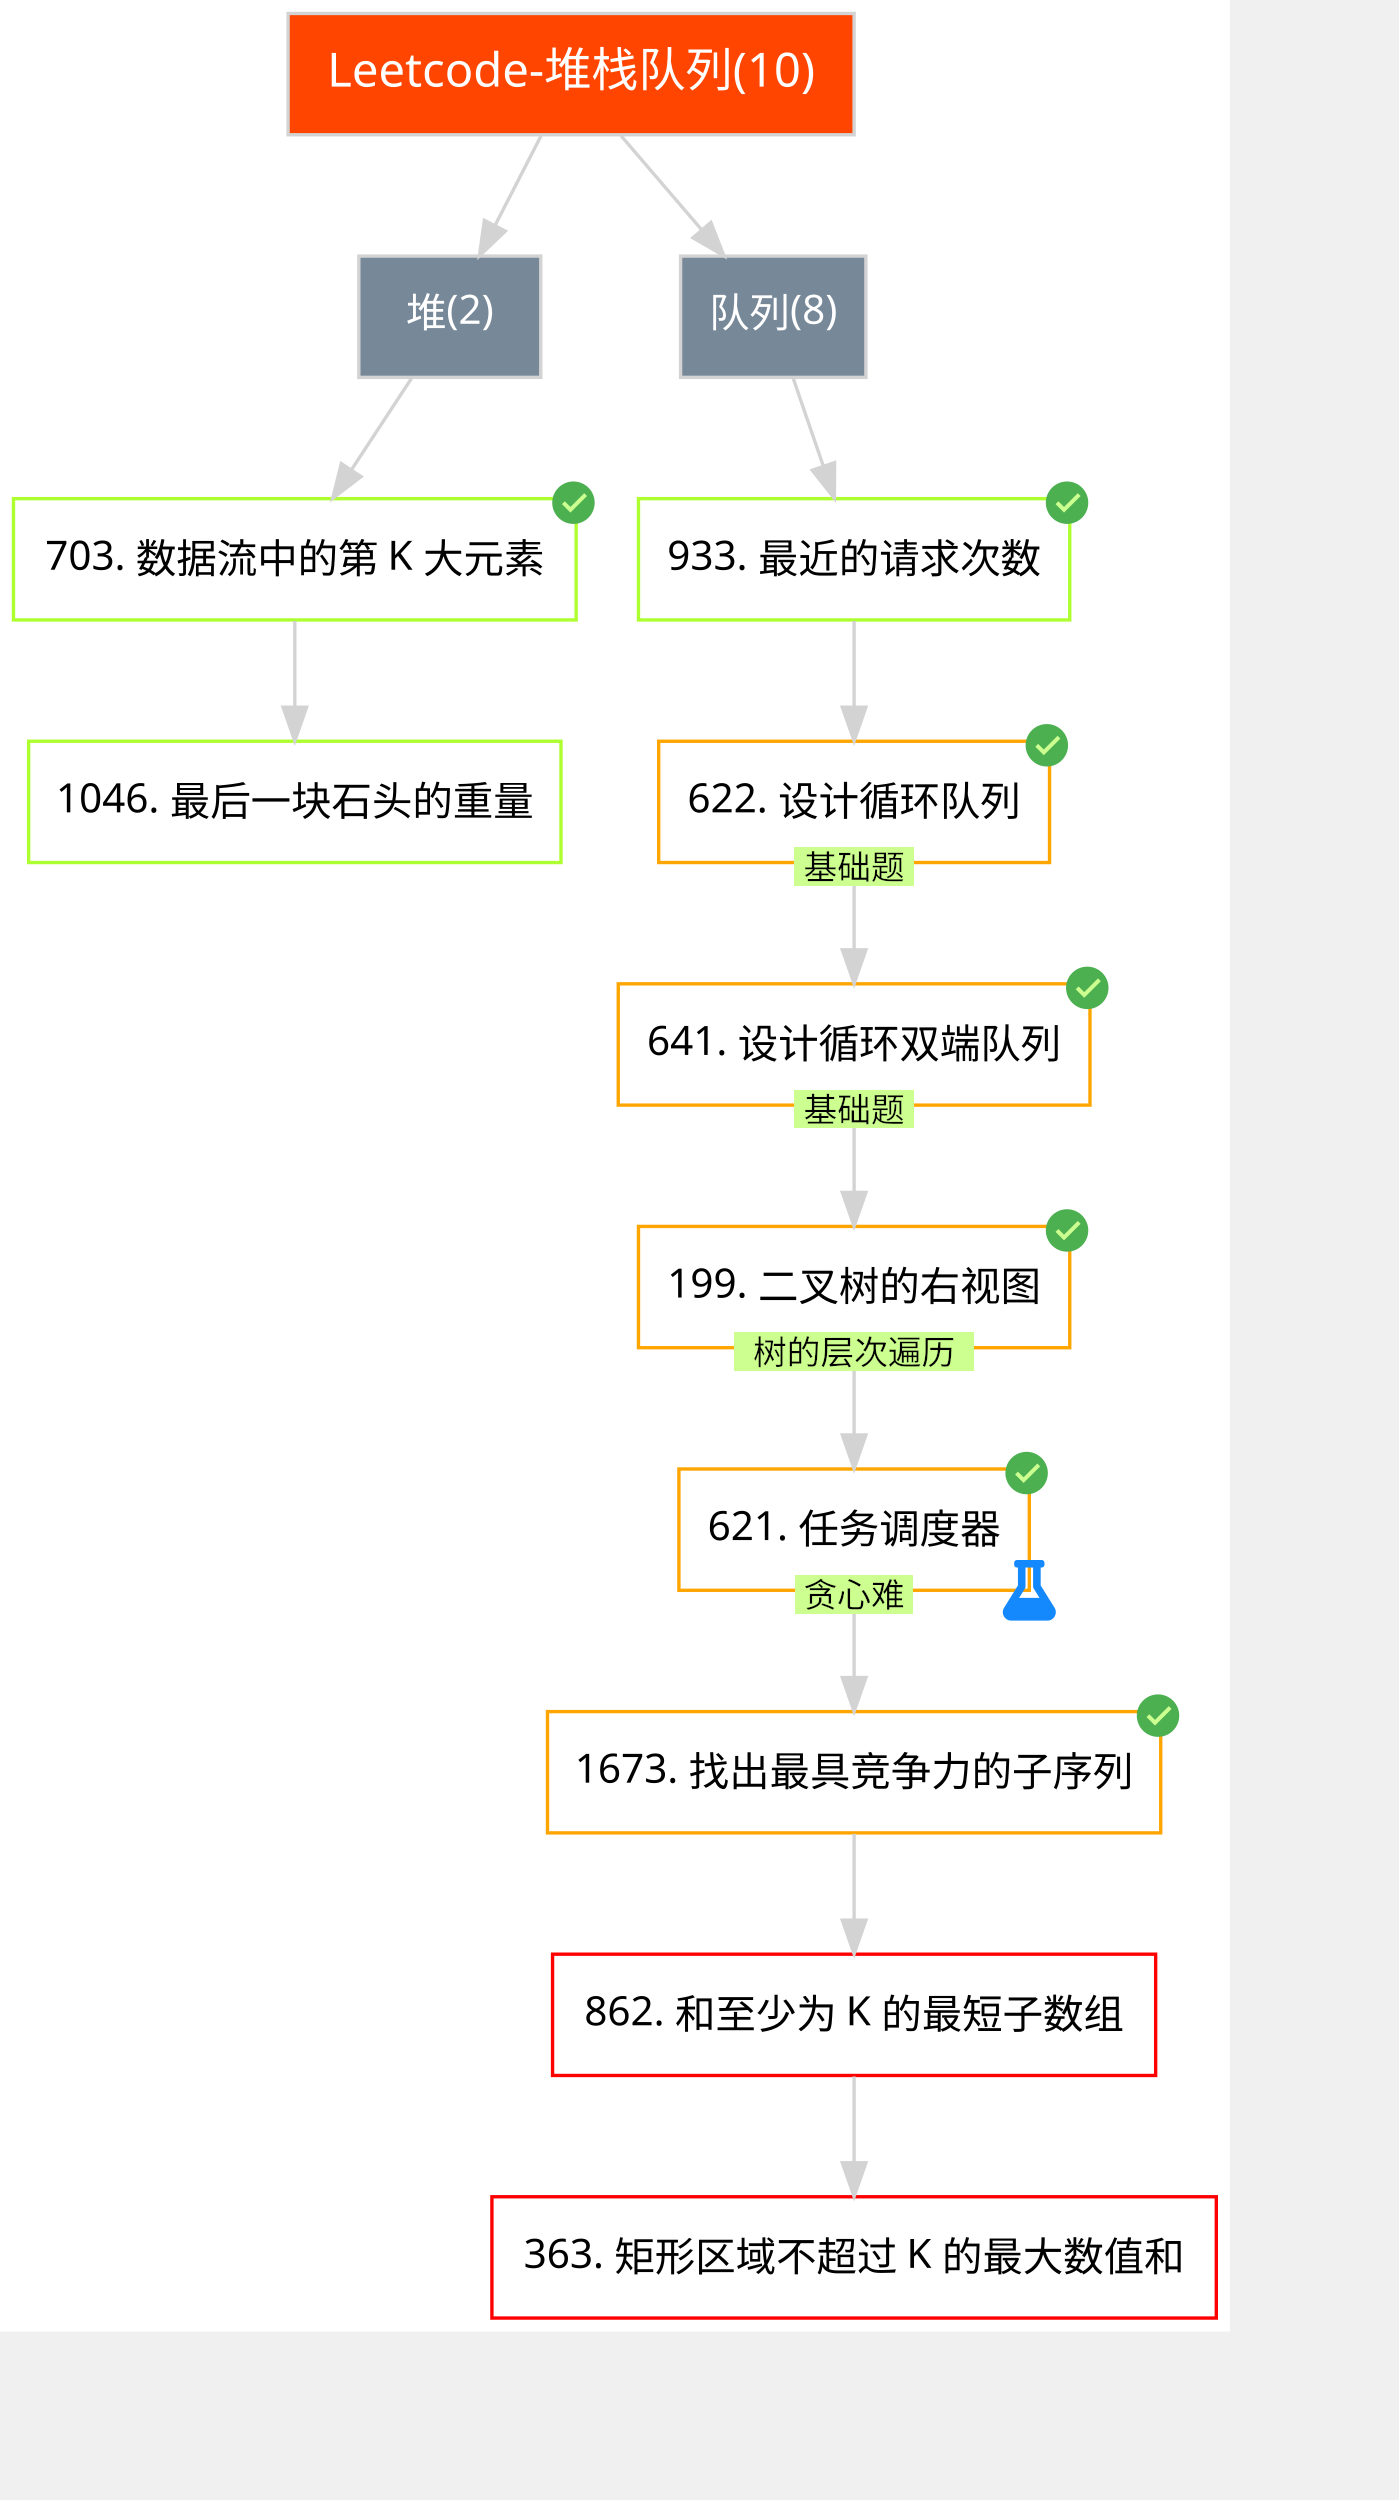
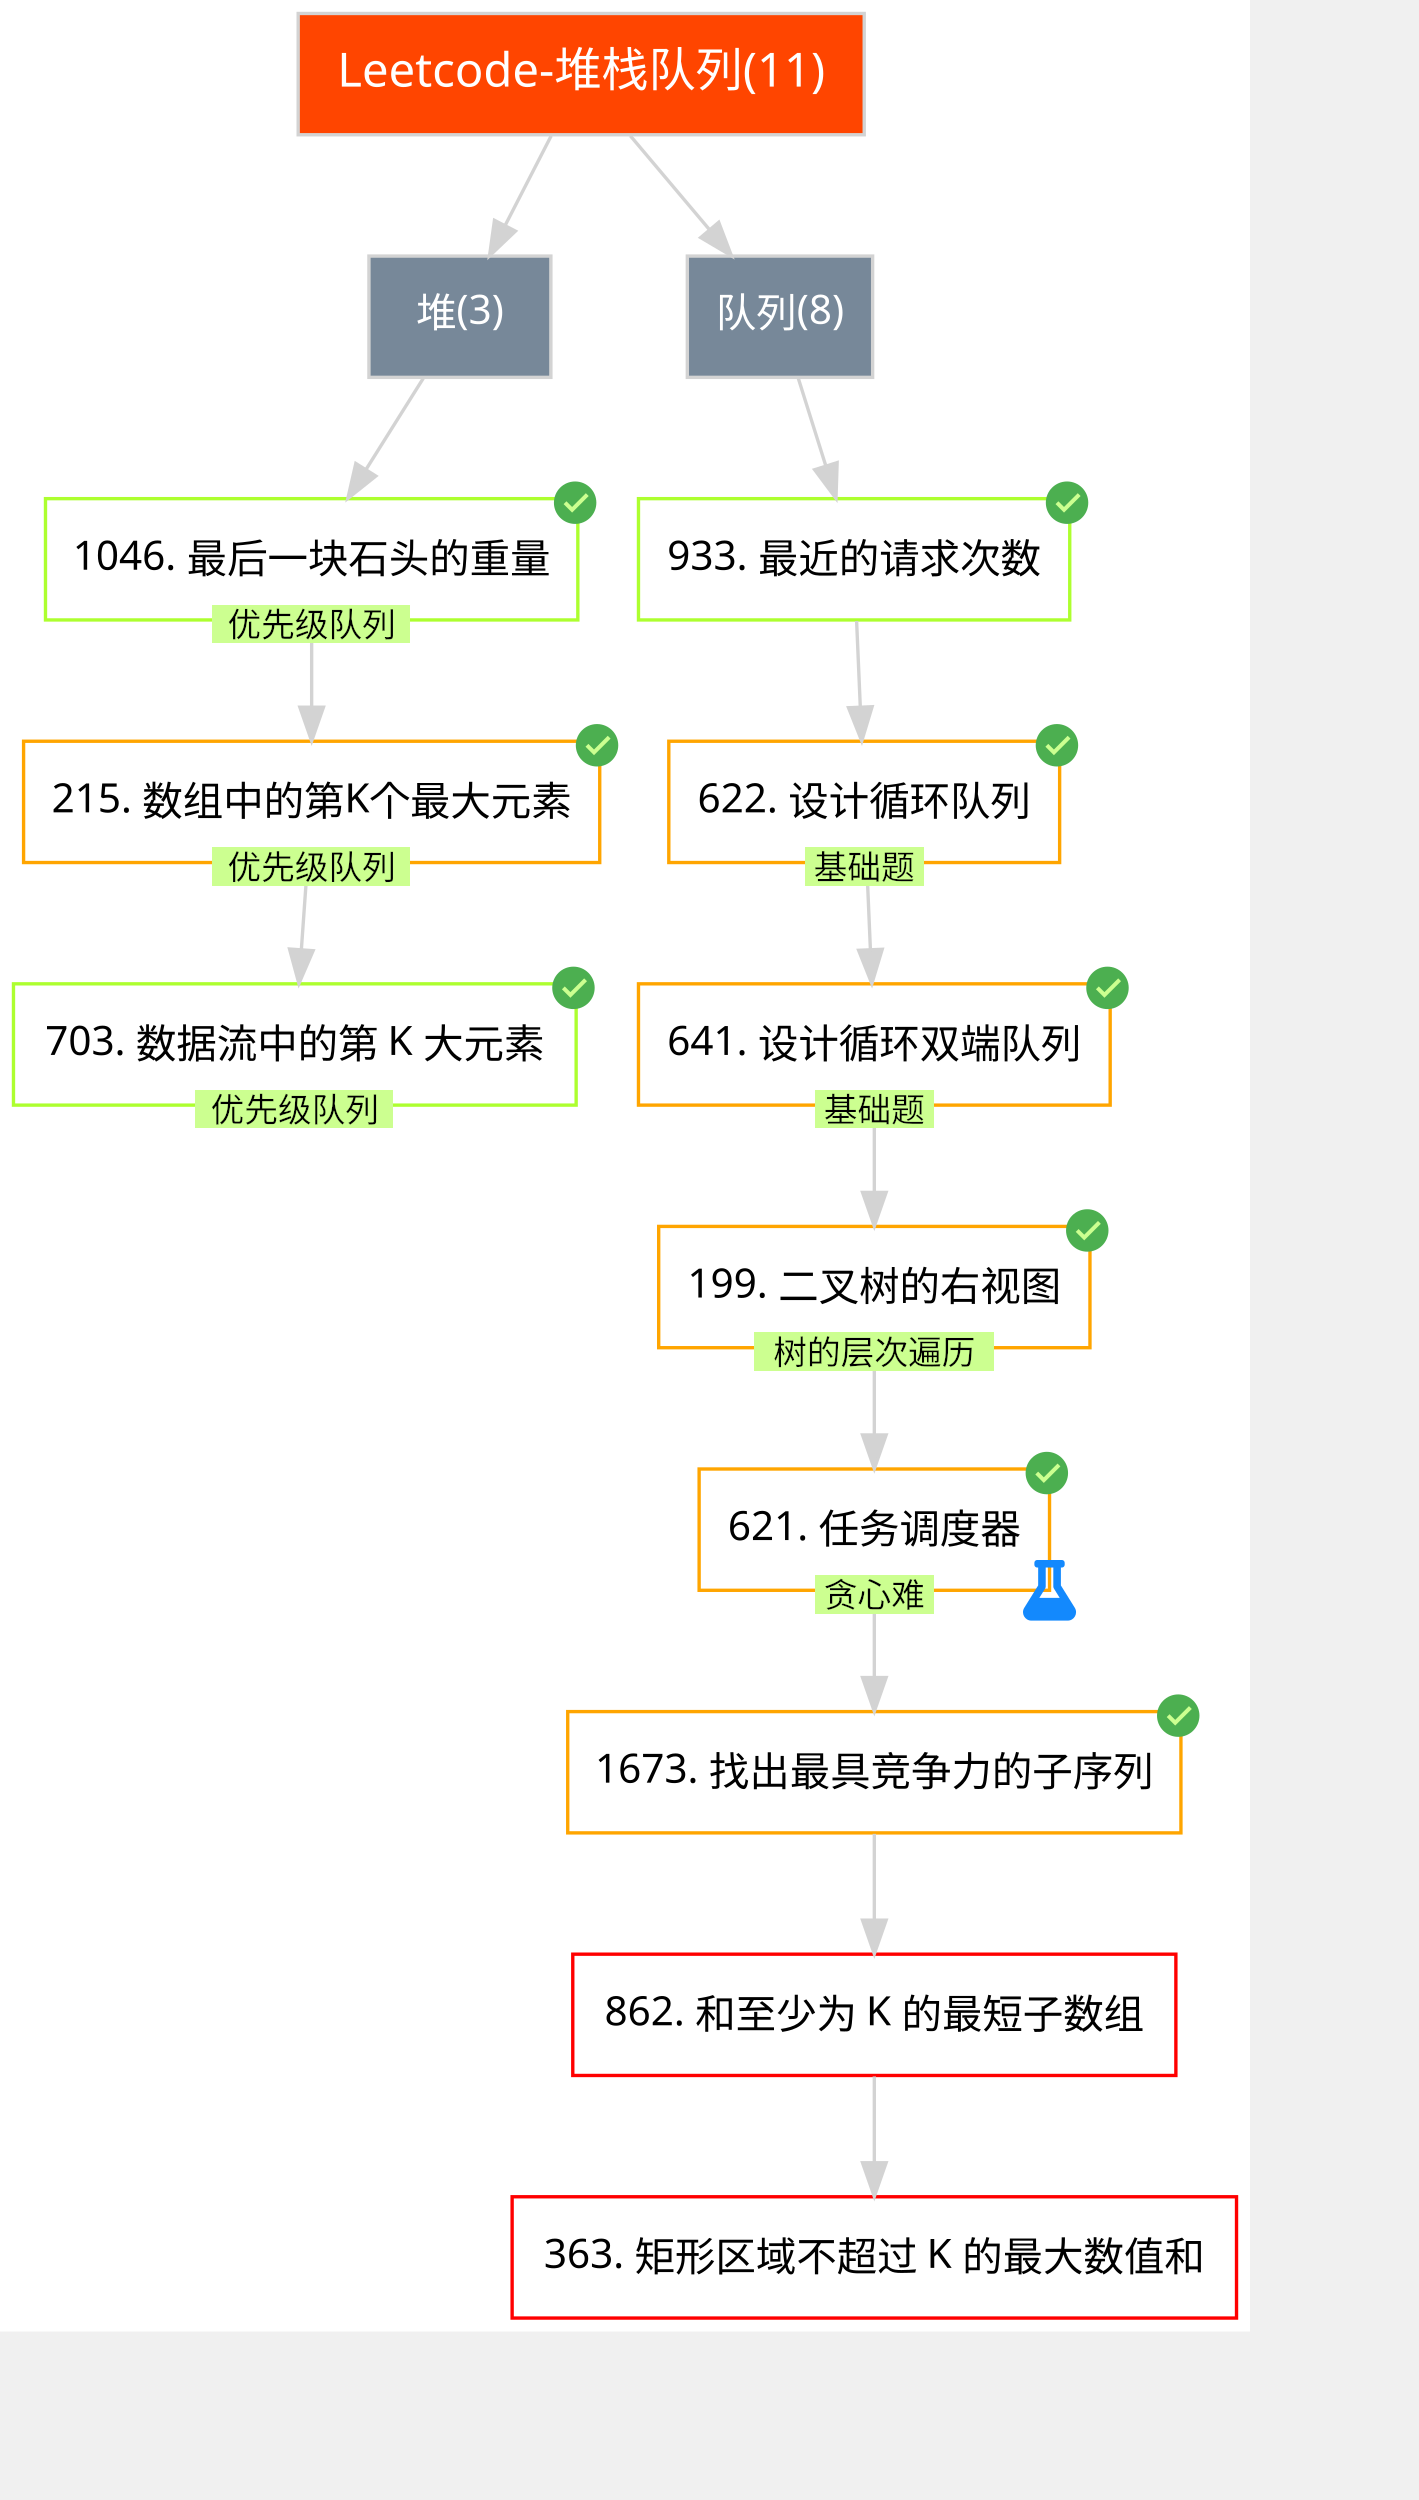
- <svg xmlns="http://www.w3.org/2000/svg" xmlns:xlink="http://www.w3.org/1999/xlink" height="742pt" viewBox="0.00 0.00 415.0 742.0" width="415pt">
+ <svg xmlns="http://www.w3.org/2000/svg" xmlns:xlink="http://www.w3.org/1999/xlink" height="742pt" viewBox="0.00 0.00 421.0 742.0" width="421pt">
  <g class="graph" id="graph0" transform="scale(1 1) rotate(0) translate(4 688)">
-     <polygon fill="white" points="-4,4 -4,-688 361,-688 361,4 -4,4" stroke="transparent" />
+     <polygon fill="white" points="-4,4 -4,-688 367,-688 367,4 -4,4" stroke="transparent" />
    <g class="node" id="node1">
      <g id="a_node1">
-         <a target="_parent" xlink:href="https://leetcode-cn.com/tag/" xlink:title="Leetcode-堆栈队列(10)">
-           <polygon fill="orangered" points="249.5,-684 81.5,-684 81.5,-648 249.5,-648 249.5,-684" stroke="lightgrey" />
-           <text fill="white" font-family="Microsoft YaHei" font-size="14.00" text-anchor="middle" x="165.5" y="-662.3">
-       Leetcode-堆栈队列(10)
+         <a target="_parent" xlink:href="https://leetcode-cn.com/tag/" xlink:title="Leetcode-堆栈队列(11)">
+           <polygon fill="orangered" points="252.5,-684 84.5,-684 84.5,-648 252.5,-648 252.5,-684" stroke="lightgrey" />
+           <text fill="white" font-family="Microsoft YaHei" font-size="14.00" text-anchor="middle" x="168.5" y="-662.3">
+       Leetcode-堆栈队列(11)
     </text>
        </a>
      </g>
    </g>
    <g class="node" id="node2">
-       <polygon fill="lightslategray" points="156.5,-612 102.5,-612 102.5,-576 156.5,-576 156.5,-612" stroke="lightgrey" />
-       <text fill="white" font-family="Microsoft YaHei" font-size="12.00" text-anchor="middle" x="129.5" y="-590.9">
-     堆(2)
+       <polygon fill="lightslategray" points="159.5,-612 105.5,-612 105.5,-576 159.5,-576 159.5,-612" stroke="lightgrey" />
+       <text fill="white" font-family="Microsoft YaHei" font-size="12.00" text-anchor="middle" x="132.5" y="-590.9">
+     堆(3)
   </text>
    </g>
    <g class="edge" id="edge1">
-       <path d="M156.6,-647.7C152.5,-639.73 147.55,-630.1 143.01,-621.26" fill="none" stroke="lightgrey" />
-       <polygon fill="lightgrey" points="145.98,-619.4 138.3,-612.1 139.76,-622.6 145.98,-619.4" stroke="lightgrey" />
-     </g>
-     <g class="node" id="node5">
-       <polygon fill="lightslategray" points="253,-612 198,-612 198,-576 253,-576 253,-612" stroke="lightgrey" />
-       <text fill="white" font-family="Microsoft YaHei" font-size="12.00" text-anchor="middle" x="225.5" y="-590.9">
+       <path d="M159.6,-647.7C155.5,-639.73 150.55,-630.1 146.01,-621.26" fill="none" stroke="lightgrey" />
+       <polygon fill="lightgrey" points="148.98,-619.4 141.3,-612.1 142.76,-622.6 148.98,-619.4" stroke="lightgrey" />
+     </g>
+     <g class="node" id="node6">
+       <polygon fill="lightslategray" points="255,-612 200,-612 200,-576 255,-576 255,-612" stroke="lightgrey" />
+       <text fill="white" font-family="Microsoft YaHei" font-size="12.00" text-anchor="middle" x="227.5" y="-590.9">
    队列(8)
   </text>
    </g>
-     <g class="edge" id="edge4">
-       <path d="M180.33,-647.7C187.52,-639.3 196.3,-629.07 204.19,-619.86" fill="none" stroke="lightgrey" />
-       <polygon fill="lightgrey" points="206.99,-621.97 210.84,-612.1 201.67,-617.42 206.99,-621.97" stroke="lightgrey" />
+     <g class="edge" id="edge5">
+       <path d="M183.08,-647.7C190.16,-639.3 198.78,-629.07 206.55,-619.86" fill="none" stroke="lightgrey" />
+       <polygon fill="lightgrey" points="209.31,-622.01 213.08,-612.1 203.96,-617.49 209.31,-622.01" stroke="lightgrey" />
    </g>
    <g class="node" id="node3">
      <g id="a_node3">
-         <a target="_parent" xlink:href="https://leetcode-cn.com/problems/kth-largest-element-in-a-stream" xlink:title="703. 数据流中的第 K 大元素">
-           <polygon fill="none" points="167,-540 0,-540 0,-504 167,-504 167,-540" stroke="greenyellow" />
-           <text font-family="Microsoft YaHei" font-size="12.00" text-anchor="middle" x="83.5" y="-518.9">
-       703. 数据流中的第 K 大元素
-      </text>
-         </a>
-       </g>
-       <g transform="translate(159.0, -546.0) scale(0.3)">
+         <a target="_parent" xlink:href="https://leetcode-cn.com/problems/last-stone-weight" xlink:title="1046. 最后一块石头的重量">
+           <polygon fill="none" points="167.5,-540 9.5,-540 9.5,-504 167.5,-504 167.5,-540" stroke="greenyellow" />
+           <text font-family="Microsoft YaHei" font-size="12.00" text-anchor="middle" x="88.5" y="-518.9">
+       1046. 最后一块石头的重量
+      </text>
+         </a>
+       </g>
+       <g transform="translate(159.5, -546.0) scale(0.3)">
        <circle cx="24" cy="24" fill="#4caf50" r="21" />
        <polygon fill="#ccff90" points="34.6,14.6 21,28.2 15.4,22.6 12.6,25.4 21,33.8 37.4,17.4" />
      </g>
    </g>
    <g class="edge" id="edge2">
-       <path d="M118.13,-575.7C112.78,-567.56 106.3,-557.69 100.39,-548.7" fill="none" stroke="lightgrey" />
-       <polygon fill="lightgrey" points="103.16,-546.54 94.74,-540.1 97.31,-550.38 103.16,-546.54" stroke="lightgrey" />
+       <path d="M121.62,-575.7C116.51,-567.56 110.3,-557.69 104.66,-548.7" fill="none" stroke="lightgrey" />
+       <polygon fill="lightgrey" points="107.54,-546.71 99.25,-540.1 101.61,-550.43 107.54,-546.71" stroke="lightgrey" />
    </g>
    <g class="node" id="node4">
      <g id="a_node4">
-         <a target="_parent" xlink:href="https://leetcode-cn.com/problems/last-stone-weight" xlink:title="1046. 最后一块石头的重量">
-           <polygon fill="none" points="162.5,-468 4.5,-468 4.5,-432 162.5,-432 162.5,-468" stroke="greenyellow" />
-           <text font-family="Microsoft YaHei" font-size="12.00" text-anchor="middle" x="83.5" y="-446.9">
-       1046. 最后一块石头的重量
-      </text>
-         </a>
+         <a target="_parent" xlink:href="https://leetcode-cn.com/problems/kth-largest-element-in-an-array" xlink:title="215. 数组中的第K个最大元素">
+           <polygon fill="none" points="174,-468 3,-468 3,-432 174,-432 174,-468" stroke="orange" />
+           <text font-family="Microsoft YaHei" font-size="12.00" text-anchor="middle" x="88.5" y="-446.9">
+       215. 数组中的第K个最大元素
+      </text>
+         </a>
+       </g>
+       <g transform="translate(166.0, -474.0) scale(0.3)">
+         <circle cx="24" cy="24" fill="#4caf50" r="21" />
+         <polygon fill="#ccff90" points="34.6,14.6 21,28.2 15.4,22.6 12.6,25.4 21,33.8 37.4,17.4" />
      </g>
    </g>
    <g class="edge" id="edge3">
-       <path d="M83.5,-503.7C83.5,-495.98 83.5,-486.71 83.5,-478.11" fill="none" stroke="lightgrey" />
-       <polygon fill="lightgrey" points="87,-478.1 83.5,-468.1 80,-478.1 87,-478.1" stroke="lightgrey" />
-     </g>
-     <g class="node" id="node6">
-       <g id="a_node6">
+       <path d="M88.5,-503.7C88.5,-495.98 88.5,-486.71 88.5,-478.11" fill="none" stroke="lightgrey" />
+       <polygon fill="lightgrey" points="92,-478.1 88.5,-468.1 85,-478.1 92,-478.1" stroke="lightgrey" />
+     </g>
+     <g class="node" id="node5">
+       <g id="a_node5">
+         <a target="_parent" xlink:href="https://leetcode-cn.com/problems/kth-largest-element-in-a-stream" xlink:title="703. 数据流中的第 K 大元素">
+           <polygon fill="none" points="167,-396 0,-396 0,-360 167,-360 167,-396" stroke="greenyellow" />
+           <text font-family="Microsoft YaHei" font-size="12.00" text-anchor="middle" x="83.5" y="-374.9">
+       703. 数据流中的第 K 大元素
+      </text>
+         </a>
+       </g>
+       <g transform="translate(159.0, -402.0) scale(0.3)">
+         <circle cx="24" cy="24" fill="#4caf50" r="21" />
+         <polygon fill="#ccff90" points="34.6,14.6 21,28.2 15.4,22.6 12.6,25.4 21,33.8 37.4,17.4" />
+       </g>
+     </g>
+     <g class="edge" id="edge4">
+       <path d="M87.26,-431.7C86.71,-423.98 86.05,-414.71 85.44,-406.11" fill="none" stroke="lightgrey" />
+       <polygon fill="lightgrey" points="88.93,-405.83 84.72,-396.1 81.94,-406.33 88.93,-405.83" stroke="lightgrey" />
+     </g>
+     <g class="node" id="node7">
+       <g id="a_node7">
        <a target="_parent" xlink:href="https://leetcode-cn.com/problems/number-of-recent-calls" xlink:title="933. 最近的请求次数">
          <polygon fill="none" points="313.5,-540 185.5,-540 185.5,-504 313.5,-504 313.5,-540" stroke="greenyellow" />
          <text font-family="Microsoft YaHei" font-size="12.00" text-anchor="middle" x="249.5" y="-518.9">
      933. 最近的请求次数
     </text>
        </a>
      </g>
      <g transform="translate(305.5, -546.0) scale(0.3)">
        <circle cx="24" cy="24" fill="#4caf50" r="21" />
        <polygon fill="#ccff90" points="34.6,14.6 21,28.2 15.4,22.6 12.6,25.4 21,33.8 37.4,17.4" />
      </g>
    </g>
-     <g class="edge" id="edge5">
-       <path d="M231.43,-575.7C234.11,-567.9 237.33,-558.51 240.3,-549.83" fill="none" stroke="lightgrey" />
-       <polygon fill="lightgrey" points="243.7,-550.7 243.64,-540.1 237.08,-548.43 243.7,-550.7" stroke="lightgrey" />
-     </g>
-     <g class="node" id="node7">
-       <g id="a_node7">
-         <a target="_parent" xlink:href="https://leetcode-cn.com/problems/design-circular-queue" xlink:title="622. 设计循环队列">
-           <polygon fill="none" points="307.5,-468 191.5,-468 191.5,-432 307.5,-432 307.5,-468" stroke="orange" />
-           <text font-family="Microsoft YaHei" font-size="12.00" text-anchor="middle" x="249.5" y="-446.9">
-       622. 设计循环队列
-      </text>
-         </a>
-       </g>
-       <g transform="translate(299.5, -474.0) scale(0.3)">
-         <circle cx="24" cy="24" fill="#4caf50" r="21" />
-         <polygon fill="#ccff90" points="34.6,14.6 21,28.2 15.4,22.6 12.6,25.4 21,33.8 37.4,17.4" />
-       </g>
-     </g>
    <g class="edge" id="edge6">
-       <path d="M249.5,-503.7C249.5,-495.98 249.5,-486.71 249.5,-478.11" fill="none" stroke="lightgrey" />
-       <polygon fill="lightgrey" points="253,-478.1 249.5,-468.1 246,-478.1 253,-478.1" stroke="lightgrey" />
+       <path d="M232.94,-575.7C235.39,-567.9 238.34,-558.51 241.07,-549.83" fill="none" stroke="lightgrey" />
+       <polygon fill="lightgrey" points="244.46,-550.69 244.12,-540.1 237.79,-548.59 244.46,-550.69" stroke="lightgrey" />
    </g>
    <g class="node" id="node8">
      <g id="a_node8">
-         <a target="_parent" xlink:href="https://leetcode-cn.com/problems/design-circular-deque" xlink:title="641. 设计循环双端队列">
-           <polygon fill="none" points="319.5,-396 179.5,-396 179.5,-360 319.5,-360 319.5,-396" stroke="orange" />
-           <text font-family="Microsoft YaHei" font-size="12.00" text-anchor="middle" x="249.5" y="-374.9">
-       641. 设计循环双端队列
-      </text>
-         </a>
-       </g>
-       <g transform="translate(311.5, -402.0) scale(0.3)">
+         <a target="_parent" xlink:href="https://leetcode-cn.com/problems/design-circular-queue" xlink:title="622. 设计循环队列">
+           <polygon fill="none" points="310.5,-468 194.5,-468 194.5,-432 310.5,-432 310.5,-468" stroke="orange" />
+           <text font-family="Microsoft YaHei" font-size="12.00" text-anchor="middle" x="252.5" y="-446.9">
+       622. 设计循环队列
+      </text>
+         </a>
+       </g>
+       <g transform="translate(302.5, -474.0) scale(0.3)">
        <circle cx="24" cy="24" fill="#4caf50" r="21" />
        <polygon fill="#ccff90" points="34.6,14.6 21,28.2 15.4,22.6 12.6,25.4 21,33.8 37.4,17.4" />
      </g>
    </g>
    <g class="edge" id="edge7">
-       <path d="M249.5,-431.7C249.5,-423.98 249.5,-414.71 249.5,-406.11" fill="none" stroke="lightgrey" />
-       <polygon fill="lightgrey" points="253,-406.1 249.5,-396.1 246,-406.1 253,-406.1" stroke="lightgrey" />
+       <path d="M250.24,-503.7C250.57,-495.98 250.97,-486.71 251.34,-478.11" fill="none" stroke="lightgrey" />
+       <polygon fill="lightgrey" points="254.84,-478.25 251.77,-468.1 247.84,-477.95 254.84,-478.25" stroke="lightgrey" />
    </g>
    <g class="node" id="node9">
      <g id="a_node9">
-         <a target="_parent" xlink:href="https://leetcode-cn.com/problems/binary-tree-right-side-view" xlink:title="199. 二叉树的右视图">
-           <polygon fill="none" points="313.5,-324 185.5,-324 185.5,-288 313.5,-288 313.5,-324" stroke="orange" />
-           <text font-family="Microsoft YaHei" font-size="12.00" text-anchor="middle" x="249.5" y="-302.9">
-       199. 二叉树的右视图
-      </text>
-         </a>
-       </g>
-       <g transform="translate(305.5, -330.0) scale(0.3)">
+         <a target="_parent" xlink:href="https://leetcode-cn.com/problems/design-circular-deque" xlink:title="641. 设计循环双端队列">
+           <polygon fill="none" points="325.5,-396 185.5,-396 185.5,-360 325.5,-360 325.5,-396" stroke="orange" />
+           <text font-family="Microsoft YaHei" font-size="12.00" text-anchor="middle" x="255.5" y="-374.9">
+       641. 设计循环双端队列
+      </text>
+         </a>
+       </g>
+       <g transform="translate(317.5, -402.0) scale(0.3)">
        <circle cx="24" cy="24" fill="#4caf50" r="21" />
        <polygon fill="#ccff90" points="34.6,14.6 21,28.2 15.4,22.6 12.6,25.4 21,33.8 37.4,17.4" />
      </g>
    </g>
    <g class="edge" id="edge8">
-       <path d="M249.5,-359.7C249.5,-351.98 249.5,-342.71 249.5,-334.11" fill="none" stroke="lightgrey" />
-       <polygon fill="lightgrey" points="253,-334.1 249.5,-324.1 246,-334.1 253,-334.1" stroke="lightgrey" />
+       <path d="M253.24,-431.7C253.57,-423.98 253.97,-414.71 254.34,-406.11" fill="none" stroke="lightgrey" />
+       <polygon fill="lightgrey" points="257.84,-406.25 254.77,-396.1 250.84,-405.95 257.84,-406.25" stroke="lightgrey" />
    </g>
    <g class="node" id="node10">
      <g id="a_node10">
+         <a target="_parent" xlink:href="https://leetcode-cn.com/problems/binary-tree-right-side-view" xlink:title="199. 二叉树的右视图">
+           <polygon fill="none" points="319.5,-324 191.5,-324 191.5,-288 319.5,-288 319.5,-324" stroke="orange" />
+           <text font-family="Microsoft YaHei" font-size="12.00" text-anchor="middle" x="255.5" y="-302.9">
+       199. 二叉树的右视图
+      </text>
+         </a>
+       </g>
+       <g transform="translate(311.5, -330.0) scale(0.3)">
+         <circle cx="24" cy="24" fill="#4caf50" r="21" />
+         <polygon fill="#ccff90" points="34.6,14.6 21,28.2 15.4,22.6 12.6,25.4 21,33.8 37.4,17.4" />
+       </g>
+     </g>
+     <g class="edge" id="edge9">
+       <path d="M255.5,-359.7C255.5,-351.98 255.5,-342.71 255.5,-334.11" fill="none" stroke="lightgrey" />
+       <polygon fill="lightgrey" points="259,-334.1 255.5,-324.1 252,-334.1 259,-334.1" stroke="lightgrey" />
+     </g>
+     <g class="node" id="node11">
+       <g id="a_node11">
        <a target="_parent" xlink:href="https://leetcode-cn.com/problems/task-scheduler" xlink:title="621. 任务调度器">
-           <polygon fill="none" points="301.5,-252 197.5,-252 197.5,-216 301.5,-216 301.5,-252" stroke="orange" />
-           <text font-family="Microsoft YaHei" font-size="12.00" text-anchor="middle" x="249.5" y="-230.9">
+           <polygon fill="none" points="307.5,-252 203.5,-252 203.5,-216 307.5,-216 307.5,-252" stroke="orange" />
+           <text font-family="Microsoft YaHei" font-size="12.00" text-anchor="middle" x="255.5" y="-230.9">
      621. 任务调度器
     </text>
        </a>
      </g>
-       <g transform="translate(293.5, -258.0) scale(0.3)">
-         <circle cx="24" cy="24" fill="#4caf50" r="21" />
-         <polygon fill="#ccff90" points="34.6,14.6 21,28.2 15.4,22.6 12.6,25.4 21,33.8 37.4,17.4" />
-       </g>
-       <g transform="translate(292.5, -225.0)">
+       <g transform="translate(299.5, -258.0) scale(0.3)">
+         <circle cx="24" cy="24" fill="#4caf50" r="21" />
+         <polygon fill="#ccff90" points="34.6,14.6 21,28.2 15.4,22.6 12.6,25.4 21,33.8 37.4,17.4" />
+       </g>
+       <g transform="translate(298.5, -225.0)">
        <symbol id="flask" viewBox="0 0 448 512">
          <path d="M437.2 403.5L320 215V64h8c13.3 0 24-10.7 24-24V24c0-13.3-10.7-24-24-24H120c-13.3 0-24 10.7-24 24v16c0 13.3 10.7 24 24 24h8v151L10.8 403.5C-18.5 450.6 15.3 512 70.9 512h306.2c55.7 0 89.4-61.5 60.1-108.5zM137.9 320l48.2-77.6c3.7-5.2 5.8-11.6 5.8-18.4V64h64v160c0 6.9 2.2 13.2 5.8 18.4l48.2 77.6h-172z" fill="#1389fd" />
        </symbol>
        <a href="https://github.com/acm-clan/algorithm-stone/blob/main/user/leetcode/621.任务调度器.md">
          <use height="18" href="#flask" width="18" />
        </a>
      </g>
    </g>
-     <g class="edge" id="edge9">
-       <path d="M249.5,-287.7C249.5,-279.98 249.5,-270.71 249.5,-262.11" fill="none" stroke="lightgrey" />
-       <polygon fill="lightgrey" points="253,-262.1 249.5,-252.1 246,-262.1 253,-262.1" stroke="lightgrey" />
-     </g>
-     <g class="node" id="node11">
-       <g id="a_node11">
-         <a target="_parent" xlink:href="https://leetcode-cn.com/problems/find-the-most-competitive-subsequence" xlink:title="1673. 找出最具竞争力的子序列">
-           <polygon fill="none" points="340.5,-180 158.5,-180 158.5,-144 340.5,-144 340.5,-180" stroke="orange" />
-           <text font-family="Microsoft YaHei" font-size="12.00" text-anchor="middle" x="249.5" y="-158.9">
-       1673. 找出最具竞争力的子序列
-      </text>
-         </a>
-       </g>
-       <g transform="translate(332.5, -186.0) scale(0.3)">
-         <circle cx="24" cy="24" fill="#4caf50" r="21" />
-         <polygon fill="#ccff90" points="34.6,14.6 21,28.2 15.4,22.6 12.6,25.4 21,33.8 37.4,17.4" />
-       </g>
-     </g>
    <g class="edge" id="edge10">
-       <path d="M249.5,-215.7C249.5,-207.98 249.5,-198.71 249.5,-190.11" fill="none" stroke="lightgrey" />
-       <polygon fill="lightgrey" points="253,-190.1 249.5,-180.1 246,-190.1 253,-190.1" stroke="lightgrey" />
+       <path d="M255.5,-287.7C255.5,-279.98 255.5,-270.71 255.5,-262.11" fill="none" stroke="lightgrey" />
+       <polygon fill="lightgrey" points="259,-262.1 255.5,-252.1 252,-262.1 259,-262.1" stroke="lightgrey" />
    </g>
    <g class="node" id="node12">
      <g id="a_node12">
-         <a target="_parent" xlink:href="https://leetcode-cn.com/problems/shortest-subarray-with-sum-at-least-k" xlink:title="862. 和至少为 K 的最短子数组">
-           <polygon fill="none" points="339,-108 160,-108 160,-72 339,-72 339,-108" stroke="red" />
-           <text font-family="Microsoft YaHei" font-size="12.00" text-anchor="middle" x="249.5" y="-86.9">
-       862. 和至少为 K 的最短子数组
-      </text>
-         </a>
+         <a target="_parent" xlink:href="https://leetcode-cn.com/problems/find-the-most-competitive-subsequence" xlink:title="1673. 找出最具竞争力的子序列">
+           <polygon fill="none" points="346.5,-180 164.5,-180 164.5,-144 346.5,-144 346.5,-180" stroke="orange" />
+           <text font-family="Microsoft YaHei" font-size="12.00" text-anchor="middle" x="255.5" y="-158.9">
+       1673. 找出最具竞争力的子序列
+      </text>
+         </a>
+       </g>
+       <g transform="translate(338.5, -186.0) scale(0.3)">
+         <circle cx="24" cy="24" fill="#4caf50" r="21" />
+         <polygon fill="#ccff90" points="34.6,14.6 21,28.2 15.4,22.6 12.6,25.4 21,33.8 37.4,17.4" />
      </g>
    </g>
    <g class="edge" id="edge11">
-       <path d="M249.5,-143.7C249.5,-135.98 249.5,-126.71 249.5,-118.11" fill="none" stroke="lightgrey" />
-       <polygon fill="lightgrey" points="253,-118.1 249.5,-108.1 246,-118.1 253,-118.1" stroke="lightgrey" />
+       <path d="M255.5,-215.7C255.5,-207.98 255.5,-198.71 255.5,-190.11" fill="none" stroke="lightgrey" />
+       <polygon fill="lightgrey" points="259,-190.1 255.5,-180.1 252,-190.1 259,-190.1" stroke="lightgrey" />
    </g>
    <g class="node" id="node13">
      <g id="a_node13">
+         <a target="_parent" xlink:href="https://leetcode-cn.com/problems/shortest-subarray-with-sum-at-least-k" xlink:title="862. 和至少为 K 的最短子数组">
+           <polygon fill="none" points="345,-108 166,-108 166,-72 345,-72 345,-108" stroke="red" />
+           <text font-family="Microsoft YaHei" font-size="12.00" text-anchor="middle" x="255.5" y="-86.9">
+       862. 和至少为 K 的最短子数组
+      </text>
+         </a>
+       </g>
+     </g>
+     <g class="edge" id="edge12">
+       <path d="M255.5,-143.7C255.5,-135.98 255.5,-126.71 255.5,-118.11" fill="none" stroke="lightgrey" />
+       <polygon fill="lightgrey" points="259,-118.1 255.5,-108.1 252,-118.1 259,-118.1" stroke="lightgrey" />
+     </g>
+     <g class="node" id="node14">
+       <g id="a_node14">
        <a target="_parent" xlink:href="https://leetcode-cn.com/problems/max-sum-of-rectangle-no-larger-than-k" xlink:title="363. 矩形区域不超过 K 的最大数值和">
-           <polygon fill="none" points="357,-36 142,-36 142,0 357,0 357,-36" stroke="red" />
-           <text font-family="Microsoft YaHei" font-size="12.00" text-anchor="middle" x="249.5" y="-14.9">
+           <polygon fill="none" points="363,-36 148,-36 148,0 363,0 363,-36" stroke="red" />
+           <text font-family="Microsoft YaHei" font-size="12.00" text-anchor="middle" x="255.5" y="-14.9">
      363. 矩形区域不超过 K 的最大数值和
     </text>
        </a>
      </g>
    </g>
-     <g class="edge" id="edge12">
-       <path d="M249.5,-71.7C249.5,-63.98 249.5,-54.71 249.5,-46.11" fill="none" stroke="lightgrey" />
-       <polygon fill="lightgrey" points="253,-46.1 249.5,-36.1 246,-46.1 253,-46.1" stroke="lightgrey" />
-     </g>
-     <g class="key">
-       <defs>
-         <filter height="1.2" id="solid" width="1.2" x="-0.1" y="-0.1">
-           <feFlood flood-color="#ccff90" result="bg" />
-           <feMerge>
-             <feMergeNode in="bg" />
-             <feMergeNode in="SourceGraphic" />
-           </feMerge>
-         </filter>
-       </defs>
-       <text filter="url(#solid)" font-family="Microsoft YaHei" font-size="10.00" text-anchor="middle" x="249.5" y="-427.0">
+     <g class="edge" id="edge13">
+       <path d="M255.5,-71.7C255.5,-63.98 255.5,-54.71 255.5,-46.11" fill="none" stroke="lightgrey" />
+       <polygon fill="lightgrey" points="259,-46.1 255.5,-36.1 252,-46.1 259,-46.1" stroke="lightgrey" />
+     </g>
+     <g class="key">
+       <defs>
+         <filter height="1.2" id="solid" width="1.2" x="-0.1" y="-0.1">
+           <feFlood flood-color="#ccff90" result="bg" />
+           <feMerge>
+             <feMergeNode in="bg" />
+             <feMergeNode in="SourceGraphic" />
+           </feMerge>
+         </filter>
+       </defs>
+       <text filter="url(#solid)" font-family="Microsoft YaHei" font-size="10.00" text-anchor="middle" x="88.5" y="-499.0">
+     优先级队列
+    </text>
+     </g>
+     <g class="key">
+       <defs>
+         <filter height="1.2" id="solid" width="1.2" x="-0.1" y="-0.1">
+           <feFlood flood-color="#ccff90" result="bg" />
+           <feMerge>
+             <feMergeNode in="bg" />
+             <feMergeNode in="SourceGraphic" />
+           </feMerge>
+         </filter>
+       </defs>
+       <text filter="url(#solid)" font-family="Microsoft YaHei" font-size="10.00" text-anchor="middle" x="88.5" y="-427.0">
+     优先级队列
+    </text>
+     </g>
+     <g class="key">
+       <defs>
+         <filter height="1.2" id="solid" width="1.2" x="-0.1" y="-0.1">
+           <feFlood flood-color="#ccff90" result="bg" />
+           <feMerge>
+             <feMergeNode in="bg" />
+             <feMergeNode in="SourceGraphic" />
+           </feMerge>
+         </filter>
+       </defs>
+       <text filter="url(#solid)" font-family="Microsoft YaHei" font-size="10.00" text-anchor="middle" x="83.5" y="-355.0">
+     优先级队列
+    </text>
+     </g>
+     <g class="key">
+       <defs>
+         <filter height="1.2" id="solid" width="1.2" x="-0.1" y="-0.1">
+           <feFlood flood-color="#ccff90" result="bg" />
+           <feMerge>
+             <feMergeNode in="bg" />
+             <feMergeNode in="SourceGraphic" />
+           </feMerge>
+         </filter>
+       </defs>
+       <text filter="url(#solid)" font-family="Microsoft YaHei" font-size="10.00" text-anchor="middle" x="252.5" y="-427.0">
    基础题
   </text>
    </g>
    <g class="key">
      <defs>
        <filter height="1.2" id="solid" width="1.2" x="-0.1" y="-0.1">
          <feFlood flood-color="#ccff90" result="bg" />
          <feMerge>
            <feMergeNode in="bg" />
            <feMergeNode in="SourceGraphic" />
          </feMerge>
        </filter>
      </defs>
-       <text filter="url(#solid)" font-family="Microsoft YaHei" font-size="10.00" text-anchor="middle" x="249.5" y="-355.0">
+       <text filter="url(#solid)" font-family="Microsoft YaHei" font-size="10.00" text-anchor="middle" x="255.5" y="-355.0">
    基础题
   </text>
    </g>
    <g class="key">
      <defs>
        <filter height="1.2" id="solid" width="1.2" x="-0.1" y="-0.1">
          <feFlood flood-color="#ccff90" result="bg" />
          <feMerge>
            <feMergeNode in="bg" />
            <feMergeNode in="SourceGraphic" />
          </feMerge>
        </filter>
      </defs>
-       <text filter="url(#solid)" font-family="Microsoft YaHei" font-size="10.00" text-anchor="middle" x="249.5" y="-283.0">
+       <text filter="url(#solid)" font-family="Microsoft YaHei" font-size="10.00" text-anchor="middle" x="255.5" y="-283.0">
    树的层次遍历
   </text>
    </g>
    <g class="key">
      <defs>
        <filter height="1.2" id="solid" width="1.2" x="-0.1" y="-0.1">
          <feFlood flood-color="#ccff90" result="bg" />
          <feMerge>
            <feMergeNode in="bg" />
            <feMergeNode in="SourceGraphic" />
          </feMerge>
        </filter>
      </defs>
-       <text filter="url(#solid)" font-family="Microsoft YaHei" font-size="10.00" text-anchor="middle" x="249.5" y="-211.0">
+       <text filter="url(#solid)" font-family="Microsoft YaHei" font-size="10.00" text-anchor="middle" x="255.5" y="-211.0">
    贪心难
   </text>
    </g>
  </g>
</svg>
